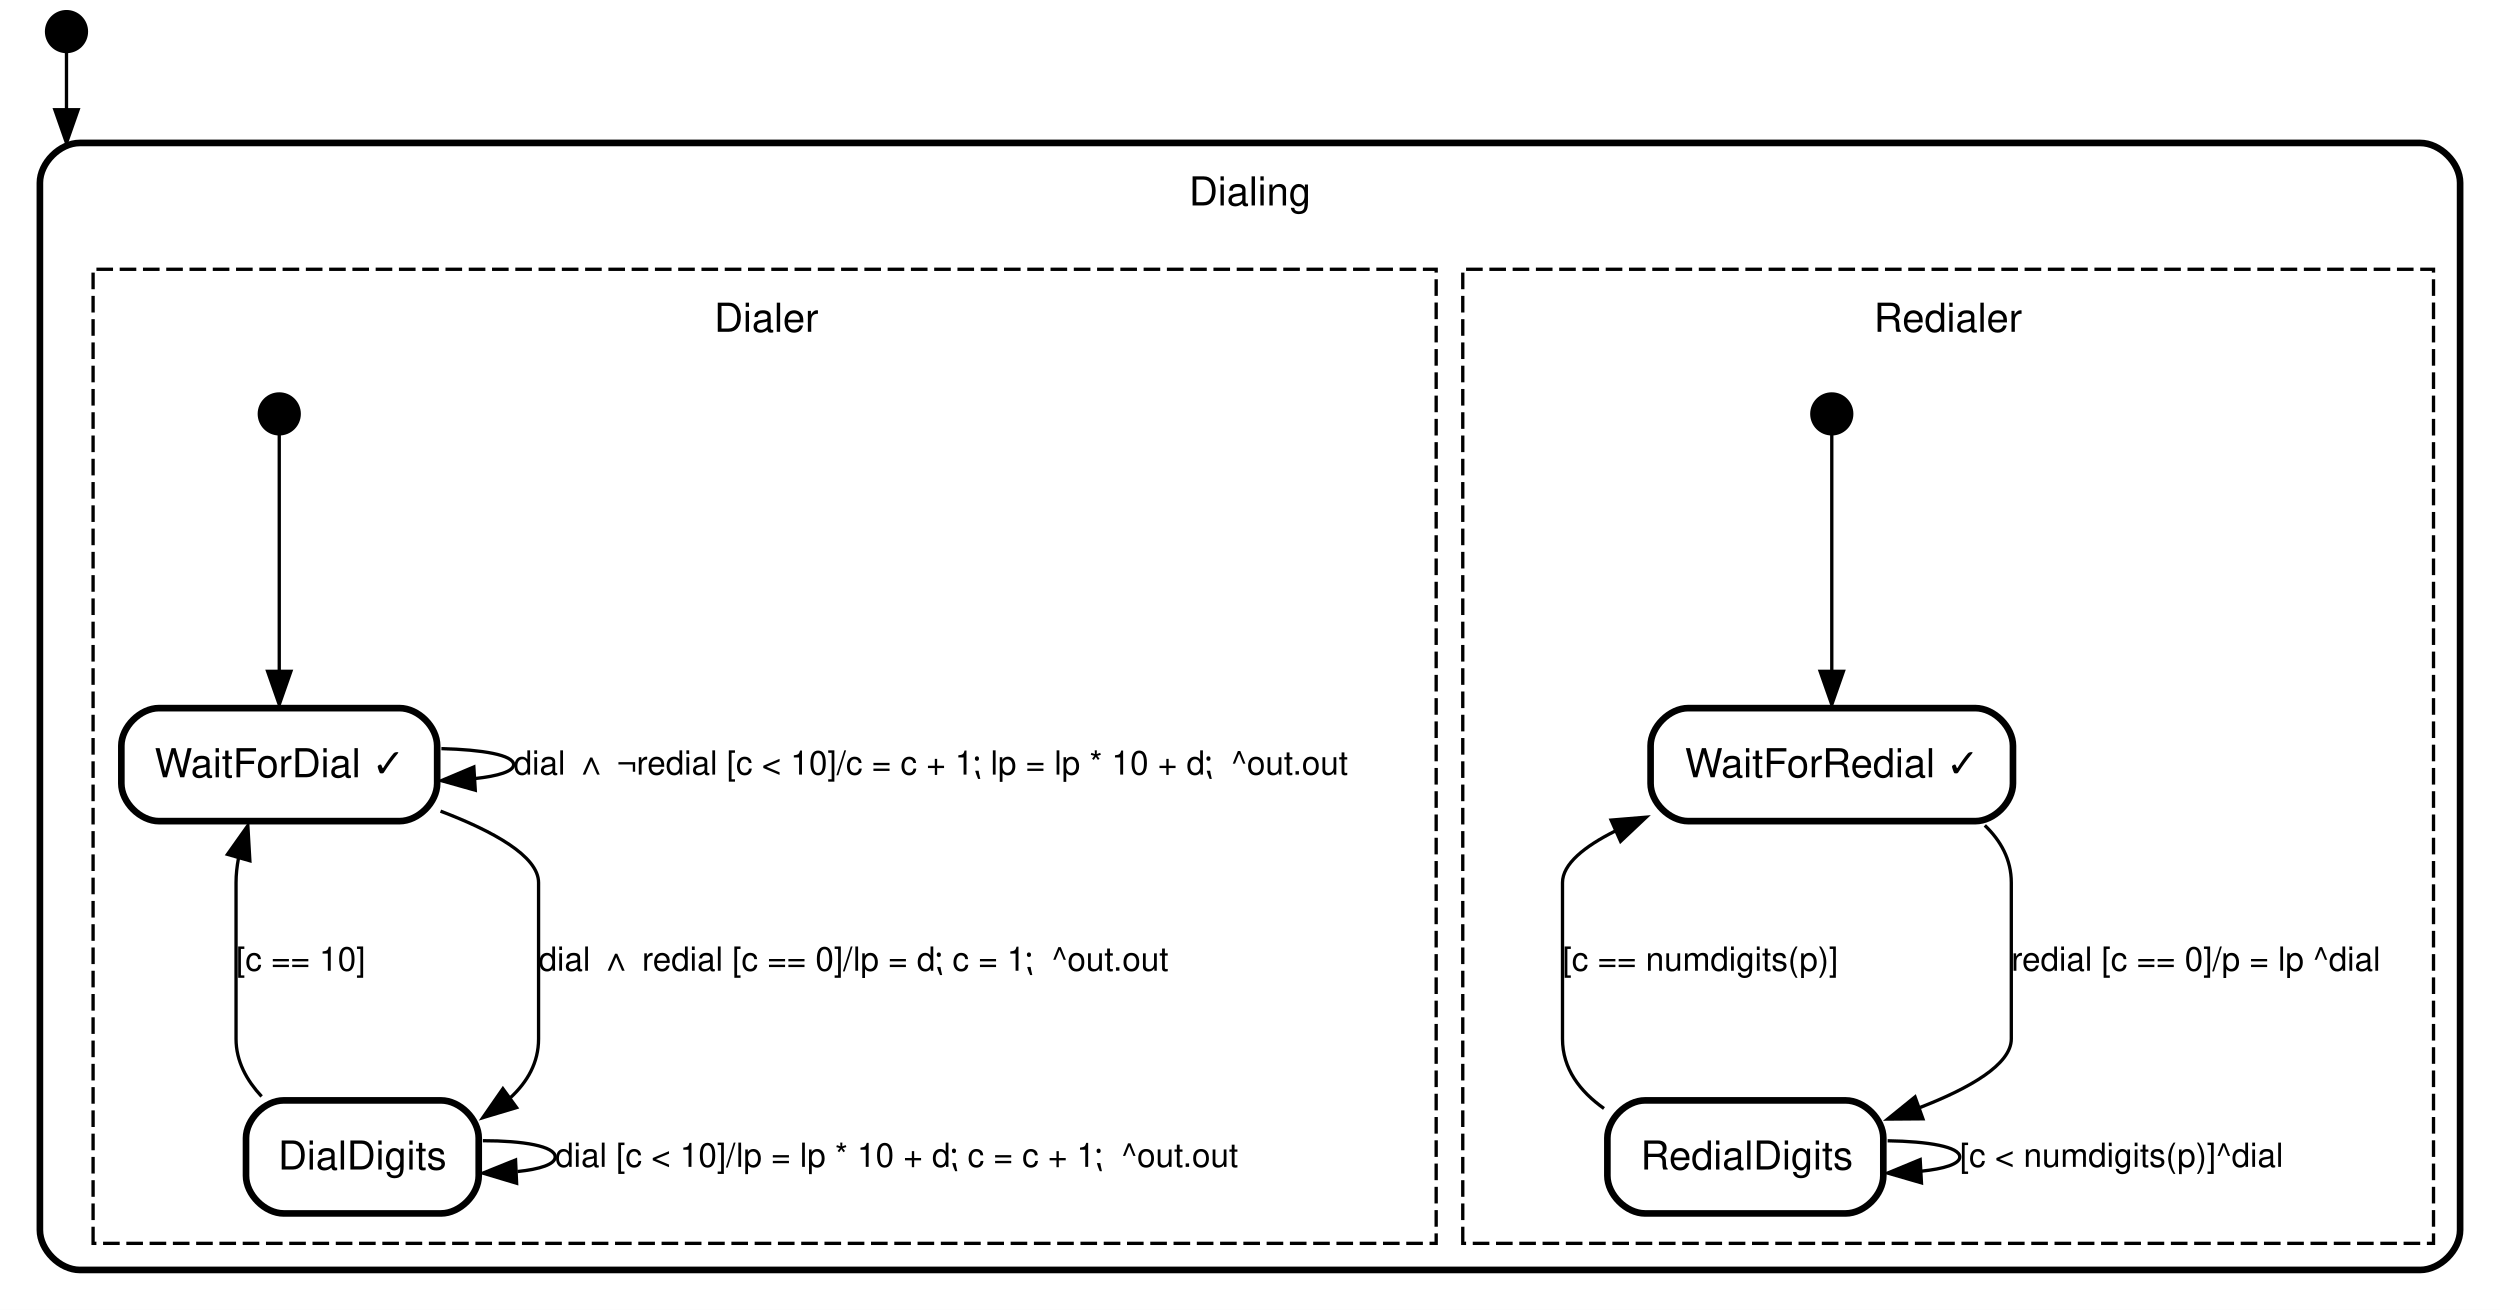
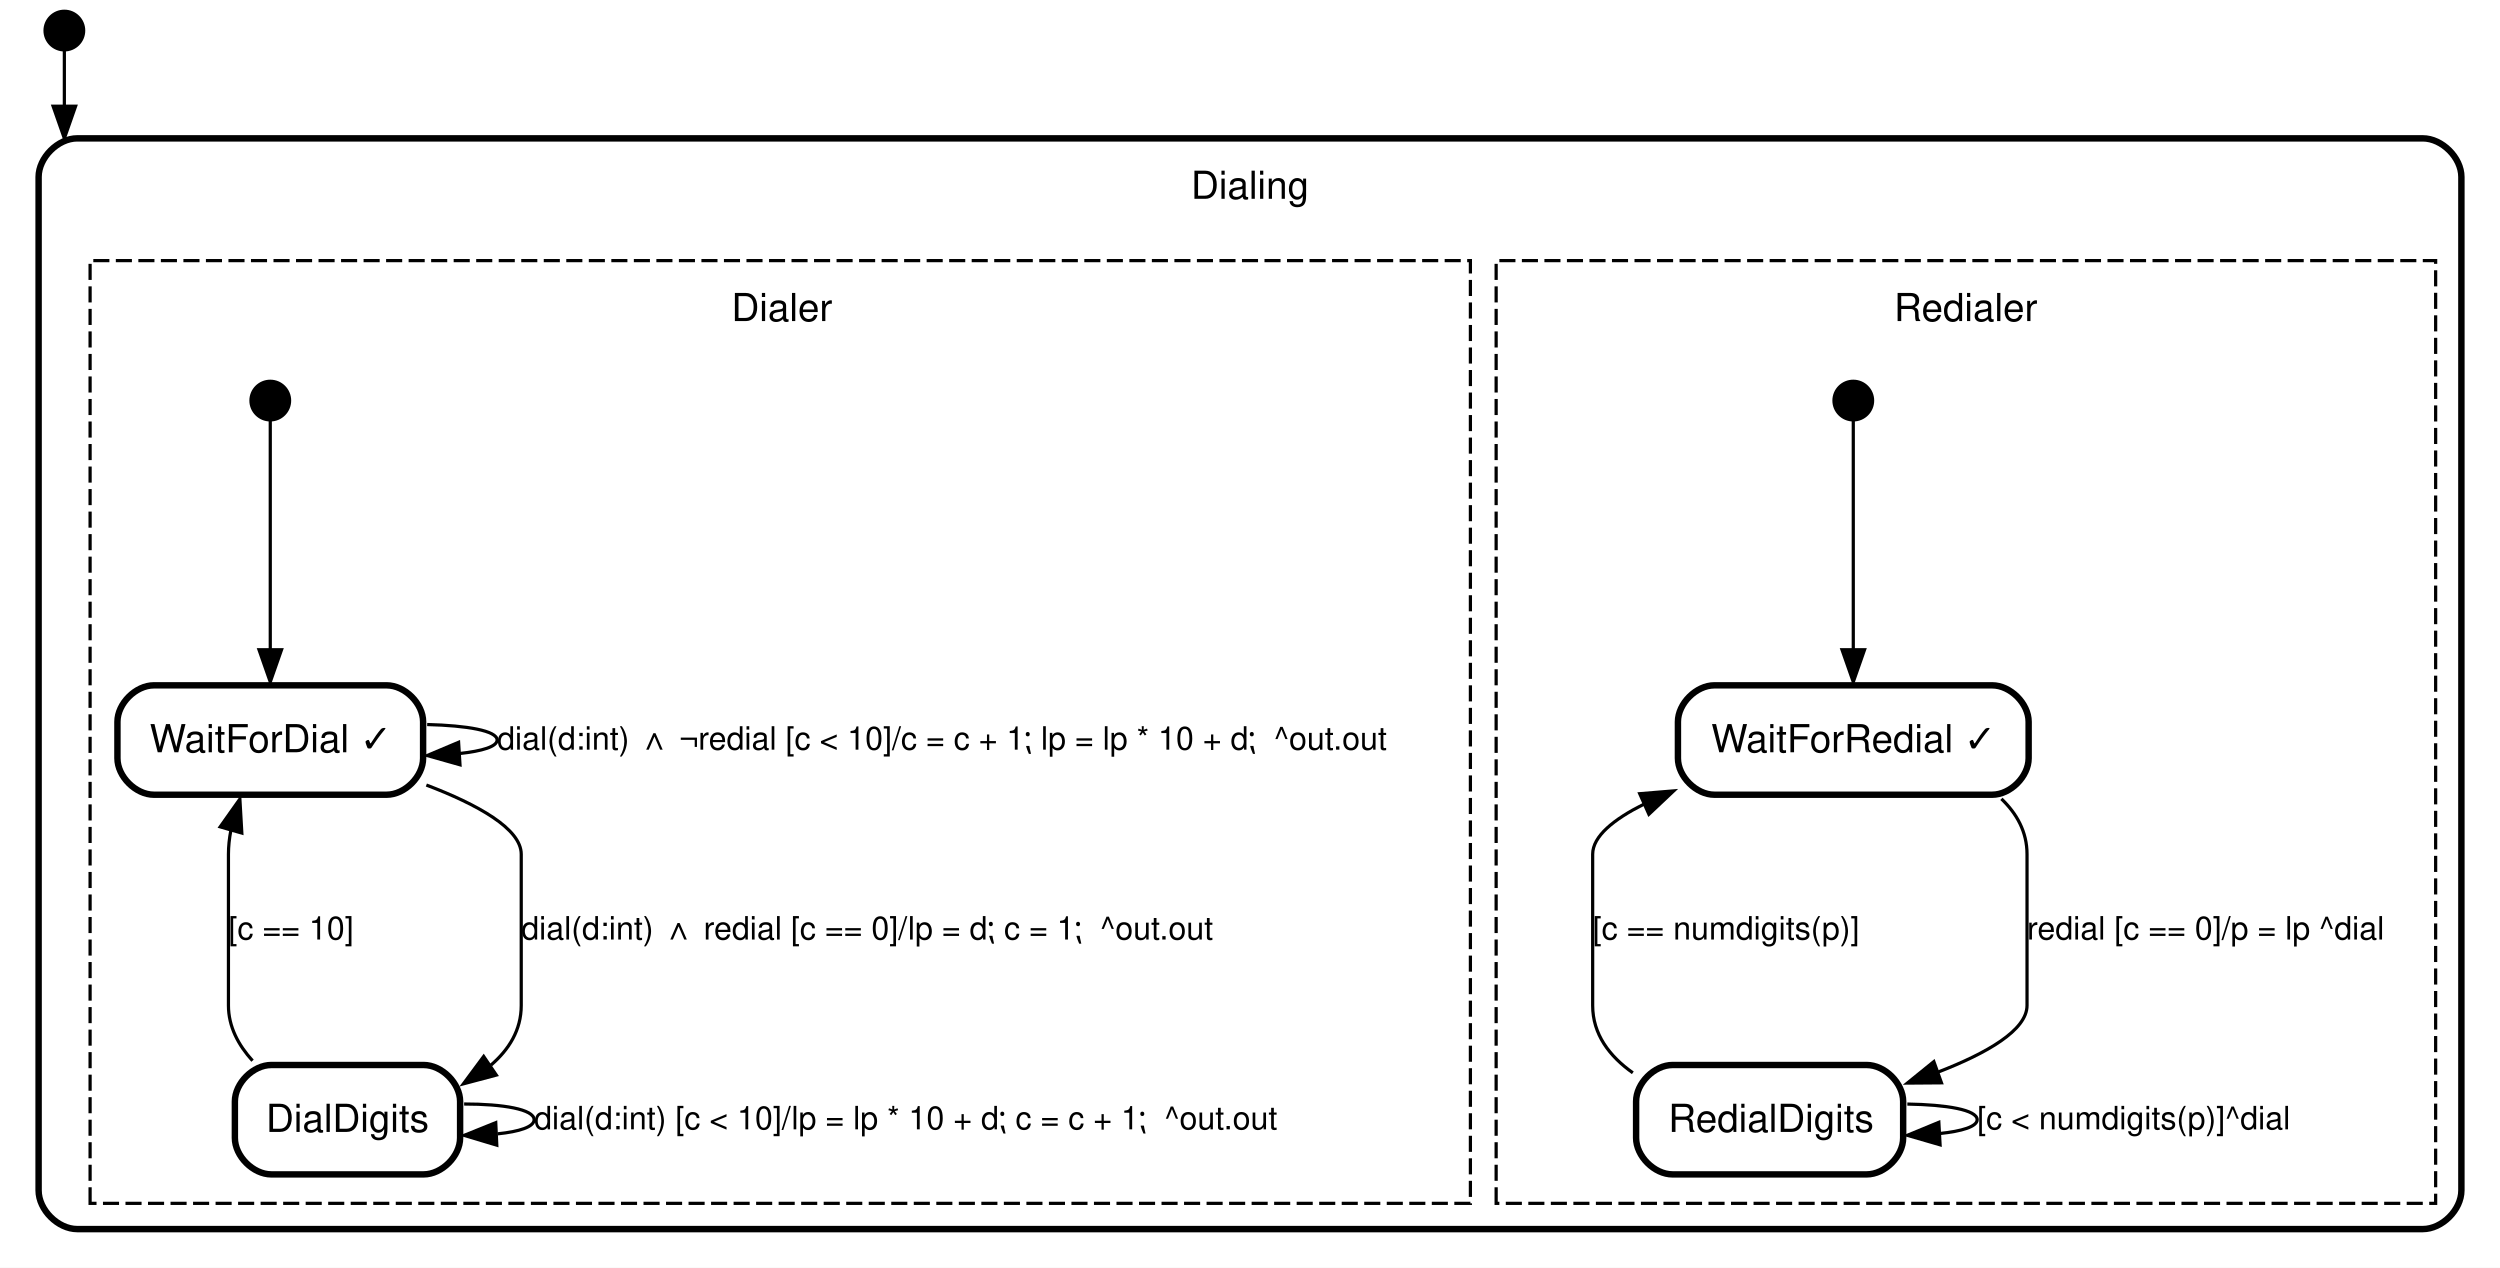
- <svg xmlns="http://www.w3.org/2000/svg" width="752pt" height="394pt" viewBox="0.00 0.00 752.00 394.00">
+ <svg xmlns="http://www.w3.org/2000/svg" width="777pt" height="394pt" viewBox="0.00 0.00 777.00 394.00">
  <g id="graph0" class="graph" transform="scale(1 1) rotate(0) translate(4 390)">
-     <polygon fill="#ffffff" stroke="transparent" points="-4,4 -4,-390 748,-390 748,4 -4,4" />
+     <polygon fill="#ffffff" stroke="transparent" points="-4,4 -4,-390 773,-390 773,4 -4,4" />
    <g id="clust1" class="cluster">
-       <path fill="none" stroke="#000000" stroke-width="2" d="M20,-8C20,-8 724,-8 724,-8 730,-8 736,-14 736,-20 736,-20 736,-335 736,-335 736,-341 730,-347 724,-347 724,-347 20,-347 20,-347 14,-347 8,-341 8,-335 8,-335 8,-20 8,-20 8,-14 14,-8 20,-8" />
-       <text text-anchor="start" x="353.668" y="-328.2" font-family="Helvetica,sans-Serif" font-size="12.00" fill="#000000">Dialing</text>
+       <path fill="none" stroke="#000000" stroke-width="2" d="M20,-8C20,-8 749,-8 749,-8 755,-8 761,-14 761,-20 761,-20 761,-335 761,-335 761,-341 755,-347 749,-347 749,-347 20,-347 20,-347 14,-347 8,-341 8,-335 8,-335 8,-20 8,-20 8,-14 14,-8 20,-8" />
+       <text text-anchor="start" x="366.168" y="-328.2" font-family="Helvetica,sans-Serif" font-size="12.00" fill="#000000">Dialing</text>
    </g>
    <g id="clust2" class="cluster">
-       <polygon fill="none" stroke="#000000" stroke-dasharray="5,2" points="436,-16 436,-309 728,-309 728,-16 436,-16" />
-       <text text-anchor="start" x="559.667" y="-290.2" font-family="Helvetica,sans-Serif" font-size="12.00" fill="#000000">Redialer</text>
+       <polygon fill="none" stroke="#000000" stroke-dasharray="5,2" points="461,-16 461,-309 753,-309 753,-16 461,-16" />
+       <text text-anchor="start" x="584.667" y="-290.2" font-family="Helvetica,sans-Serif" font-size="12.00" fill="#000000">Redialer</text>
    </g>
    <g id="clust3" class="cluster">
-       <polygon fill="none" stroke="#000000" stroke-dasharray="5,2" points="24,-16 24,-309 428,-309 428,-16 24,-16" />
-       <text text-anchor="start" x="210.838" y="-290.2" font-family="Helvetica,sans-Serif" font-size="12.00" fill="#000000">Dialer</text>
+       <polygon fill="none" stroke="#000000" stroke-dasharray="5,2" points="24,-16 24,-309 453,-309 453,-16 24,-16" />
+       <text text-anchor="start" x="223.338" y="-290.2" font-family="Helvetica,sans-Serif" font-size="12.00" fill="#000000">Dialer</text>
    </g>
    <g id="node1" class="node">
      <ellipse fill="#000000" stroke="#000000" stroke-width="2" cx="16" cy="-380.5" rx="5.5" ry="5.5" />
    </g>
    <g id="edge1" class="edge">
      <path fill="none" stroke="#000000" d="M16,-374.953C16,-370.778 16,-364.504 16,-357.033" />
      <polygon fill="#000000" stroke="#000000" points="19.5,-356.997 16,-346.997 12.5,-356.997 19.5,-356.997" />
      <text text-anchor="middle" x="17.39" y="-358" font-family="Helvetica,sans-Serif" font-size="10.00" fill="#000000"> </text>
    </g>
    <g id="node4" class="node">
-       <ellipse fill="#000000" stroke="#000000" stroke-width="2" cx="547" cy="-265.5" rx="5.5" ry="5.5" />
+       <ellipse fill="#000000" stroke="#000000" stroke-width="2" cx="572" cy="-265.5" rx="5.5" ry="5.5" />
    </g>
    <g id="node6" class="node">
-       <polygon fill="transparent" stroke="transparent" stroke-width="2" points="602.5,-178 491.5,-178 491.5,-142 602.5,-142 602.5,-178" />
-       <text text-anchor="start" x="502.834" y="-156.2" font-family="Helvetica,sans-Serif" font-size="12.00" fill="#000000">WaitForRedial ✓</text>
-       <path fill="none" stroke="#000000" stroke-width="2" d="M503.833,-143C503.833,-143 590.167,-143 590.167,-143 595.833,-143 601.5,-148.667 601.5,-154.333 601.5,-154.333 601.5,-165.667 601.5,-165.667 601.5,-171.333 595.833,-177 590.167,-177 590.167,-177 503.833,-177 503.833,-177 498.167,-177 492.5,-171.333 492.5,-165.667 492.5,-165.667 492.5,-154.333 492.5,-154.333 492.5,-148.667 498.167,-143 503.833,-143" />
+       <polygon fill="transparent" stroke="transparent" stroke-width="2" points="627.5,-178 516.5,-178 516.5,-142 627.5,-142 627.5,-178" />
+       <text text-anchor="start" x="527.834" y="-156.2" font-family="Helvetica,sans-Serif" font-size="12.00" fill="#000000">WaitForRedial ✓</text>
+       <path fill="none" stroke="#000000" stroke-width="2" d="M528.833,-143C528.833,-143 615.167,-143 615.167,-143 620.833,-143 626.5,-148.667 626.5,-154.333 626.5,-154.333 626.5,-165.667 626.5,-165.667 626.5,-171.333 620.833,-177 615.167,-177 615.167,-177 528.833,-177 528.833,-177 523.167,-177 517.5,-171.333 517.5,-165.667 517.5,-165.667 517.5,-154.333 517.5,-154.333 517.5,-148.667 523.167,-143 528.833,-143" />
    </g>
    <g id="edge2" class="edge">
-       <path fill="none" stroke="#000000" d="M547,-259.829C547,-255.174 547,-248.41 547,-242.5 547,-242.5 547,-242.5 547,-195.5 547,-193.108 547,-190.625 547,-188.134" />
-       <polygon fill="#000000" stroke="#000000" points="550.5,-188.06 547,-178.06 543.5,-188.06 550.5,-188.06" />
-       <text text-anchor="middle" x="548.389" y="-216" font-family="Helvetica,sans-Serif" font-size="10.00" fill="#000000"> </text>
+       <path fill="none" stroke="#000000" d="M572,-259.829C572,-255.174 572,-248.41 572,-242.5 572,-242.5 572,-242.5 572,-195.5 572,-193.108 572,-190.625 572,-188.134" />
+       <polygon fill="#000000" stroke="#000000" points="575.5,-188.06 572,-178.06 568.5,-188.06 575.5,-188.06" />
+       <text text-anchor="middle" x="573.389" y="-216" font-family="Helvetica,sans-Serif" font-size="10.00" fill="#000000"> </text>
    </g>
    <g id="node5" class="node">
-       <polygon fill="transparent" stroke="transparent" stroke-width="2" points="563.5,-60 478.5,-60 478.5,-24 563.5,-24 563.5,-60" />
-       <text text-anchor="start" x="489.503" y="-38.2" font-family="Helvetica,sans-Serif" font-size="12.00" fill="#000000">RedialDigits</text>
-       <path fill="none" stroke="#000000" stroke-width="2" d="M490.833,-25C490.833,-25 551.167,-25 551.167,-25 556.833,-25 562.5,-30.667 562.5,-36.333 562.5,-36.333 562.5,-47.667 562.5,-47.667 562.5,-53.333 556.833,-59 551.167,-59 551.167,-59 490.833,-59 490.833,-59 485.167,-59 479.5,-53.333 479.5,-47.667 479.5,-47.667 479.5,-36.333 479.5,-36.333 479.5,-30.667 485.167,-25 490.833,-25" />
+       <polygon fill="transparent" stroke="transparent" stroke-width="2" points="588.5,-60 503.5,-60 503.5,-24 588.5,-24 588.5,-60" />
+       <text text-anchor="start" x="514.503" y="-38.2" font-family="Helvetica,sans-Serif" font-size="12.00" fill="#000000">RedialDigits</text>
+       <path fill="none" stroke="#000000" stroke-width="2" d="M515.833,-25C515.833,-25 576.167,-25 576.167,-25 581.833,-25 587.5,-30.667 587.5,-36.333 587.5,-36.333 587.5,-47.667 587.5,-47.667 587.5,-53.333 581.833,-59 576.167,-59 576.167,-59 515.833,-59 515.833,-59 510.167,-59 504.5,-53.333 504.5,-47.667 504.5,-47.667 504.5,-36.333 504.5,-36.333 504.5,-30.667 510.167,-25 515.833,-25" />
    </g>
    <g id="edge3" class="edge">
-       <path fill="none" stroke="#000000" d="M563.799,-46.856C576.052,-46.666 585.5,-45.047 585.5,-42 585.5,-39.858 580.829,-38.421 573.796,-37.691" />
-       <polygon fill="#000000" stroke="#000000" points="573.975,-34.196 563.799,-37.144 573.592,-41.185 573.975,-34.196" />
-       <text text-anchor="start" x="585.5" y="-39" font-family="Helvetica,sans-Serif" font-size="10.00" fill="#000000">[c &lt; numdigits(p)]^dial   </text>
+       <path fill="none" stroke="#000000" d="M588.799,-46.856C601.052,-46.666 610.5,-45.047 610.5,-42 610.5,-39.858 605.829,-38.421 598.796,-37.691" />
+       <polygon fill="#000000" stroke="#000000" points="598.975,-34.196 588.799,-37.144 598.592,-41.185 598.975,-34.196" />
+       <text text-anchor="start" x="610.5" y="-39" font-family="Helvetica,sans-Serif" font-size="10.00" fill="#000000">[c &lt; numdigits(p)]^dial   </text>
    </g>
    <g id="edge4" class="edge">
-       <path fill="none" stroke="#000000" d="M478.48,-56.569C471.238,-61.704 466,-68.522 466,-77.5 466,-124.5 466,-124.5 466,-124.5 466,-130.084 472.539,-135.36 481.9,-140.053" />
-       <polygon fill="#000000" stroke="#000000" points="480.626,-143.317 491.185,-144.191 483.476,-136.924 480.626,-143.317" />
-       <text text-anchor="start" x="466" y="-98" font-family="Helvetica,sans-Serif" font-size="10.00" fill="#000000">[c == numdigits(p)]   </text>
+       <path fill="none" stroke="#000000" d="M503.48,-56.569C496.238,-61.704 491,-68.522 491,-77.5 491,-124.5 491,-124.5 491,-124.5 491,-130.084 497.539,-135.36 506.9,-140.053" />
+       <polygon fill="#000000" stroke="#000000" points="505.626,-143.317 516.185,-144.191 508.476,-136.924 505.626,-143.317" />
+       <text text-anchor="start" x="491" y="-98" font-family="Helvetica,sans-Serif" font-size="10.00" fill="#000000">[c == numdigits(p)]   </text>
    </g>
    <g id="edge5" class="edge">
-       <path fill="none" stroke="#000000" d="M593.032,-141.722C597.833,-137.125 601,-131.456 601,-124.5 601,-124.5 601,-124.5 601,-77.5 601,-69.824 588.54,-62.678 573.455,-56.838" />
-       <polygon fill="#000000" stroke="#000000" points="574.405,-53.461 563.81,-53.379 572.041,-60.05 574.405,-53.461" />
-       <text text-anchor="start" x="601" y="-98" font-family="Helvetica,sans-Serif" font-size="10.00" fill="#000000">redial [c == 0]/p = lp ^dial   </text>
+       <path fill="none" stroke="#000000" d="M618.032,-141.722C622.833,-137.125 626,-131.456 626,-124.5 626,-124.5 626,-124.5 626,-77.5 626,-69.824 613.54,-62.678 598.455,-56.838" />
+       <polygon fill="#000000" stroke="#000000" points="599.405,-53.461 588.81,-53.379 597.041,-60.05 599.405,-53.461" />
+       <text text-anchor="start" x="626" y="-98" font-family="Helvetica,sans-Serif" font-size="10.00" fill="#000000">redial [c == 0]/p = lp ^dial   </text>
    </g>
    <g id="node8" class="node">
      <ellipse fill="#000000" stroke="#000000" stroke-width="2" cx="80" cy="-265.5" rx="5.5" ry="5.5" />
    </g>
    <g id="node10" class="node">
      <polygon fill="transparent" stroke="transparent" stroke-width="2" points="128.5,-178 31.5,-178 31.5,-142 128.5,-142 128.5,-178" />
      <text text-anchor="start" x="42.505" y="-156.2" font-family="Helvetica,sans-Serif" font-size="12.00" fill="#000000">WaitForDial ✓</text>
      <path fill="none" stroke="#000000" stroke-width="2" d="M43.833,-143C43.833,-143 116.167,-143 116.167,-143 121.833,-143 127.5,-148.667 127.5,-154.333 127.5,-154.333 127.5,-165.667 127.5,-165.667 127.5,-171.333 121.833,-177 116.167,-177 116.167,-177 43.833,-177 43.833,-177 38.167,-177 32.5,-171.333 32.5,-165.667 32.5,-165.667 32.5,-154.333 32.5,-154.333 32.5,-148.667 38.167,-143 43.833,-143" />
    </g>
    <g id="edge6" class="edge">
      <path fill="none" stroke="#000000" d="M80,-259.829C80,-255.174 80,-248.41 80,-242.5 80,-242.5 80,-242.5 80,-195.5 80,-193.108 80,-190.625 80,-188.134" />
      <polygon fill="#000000" stroke="#000000" points="83.5,-188.06 80,-178.06 76.5,-188.06 83.5,-188.06" />
      <text text-anchor="middle" x="81.389" y="-216" font-family="Helvetica,sans-Serif" font-size="10.00" fill="#000000"> </text>
    </g>
    <g id="node9" class="node">
-       <polygon fill="transparent" stroke="transparent" stroke-width="2" points="141,-60 69,-60 69,-24 141,-24 141,-60" />
-       <text text-anchor="start" x="79.673" y="-38.2" font-family="Helvetica,sans-Serif" font-size="12.00" fill="#000000">DialDigits</text>
-       <path fill="none" stroke="#000000" stroke-width="2" d="M81.333,-25C81.333,-25 128.667,-25 128.667,-25 134.333,-25 140,-30.667 140,-36.333 140,-36.333 140,-47.667 140,-47.667 140,-53.333 134.333,-59 128.667,-59 128.667,-59 81.333,-59 81.333,-59 75.667,-59 70,-53.333 70,-47.667 70,-47.667 70,-36.333 70,-36.333 70,-30.667 75.667,-25 81.333,-25" />
+       <polygon fill="transparent" stroke="transparent" stroke-width="2" points="140,-60 68,-60 68,-24 140,-24 140,-60" />
+       <text text-anchor="start" x="78.673" y="-38.2" font-family="Helvetica,sans-Serif" font-size="12.00" fill="#000000">DialDigits</text>
+       <path fill="none" stroke="#000000" stroke-width="2" d="M80.333,-25C80.333,-25 127.667,-25 127.667,-25 133.333,-25 139,-30.667 139,-36.333 139,-36.333 139,-47.667 139,-47.667 139,-53.333 133.333,-59 127.667,-59 127.667,-59 80.333,-59 80.333,-59 74.667,-59 69,-53.333 69,-47.667 69,-47.667 69,-36.333 69,-36.333 69,-30.667 74.667,-25 80.333,-25" />
    </g>
    <g id="edge7" class="edge">
-       <path fill="none" stroke="#000000" d="M141.25,-46.875C153.333,-46.875 163,-45.25 163,-42 163,-39.766 158.431,-38.299 151.649,-37.601" />
-       <polygon fill="#000000" stroke="#000000" points="151.4,-34.086 141.25,-37.125 151.079,-41.079 151.4,-34.086" />
-       <text text-anchor="start" x="163" y="-39" font-family="Helvetica,sans-Serif" font-size="10.00" fill="#000000">dial [c &lt; 10]/lp = lp * 10 + d⁏ c = c + 1⁏  ^out.out   </text>
+       <path fill="none" stroke="#000000" d="M140.25,-46.875C152.333,-46.875 162,-45.25 162,-42 162,-39.766 157.431,-38.299 150.649,-37.601" />
+       <polygon fill="#000000" stroke="#000000" points="150.4,-34.086 140.25,-37.125 150.079,-41.079 150.4,-34.086" />
+       <text text-anchor="start" x="162" y="-39" font-family="Helvetica,sans-Serif" font-size="10.00" fill="#000000">dial(d:int) [c &lt; 10]/lp = lp * 10 + d⁏ c = c + 1⁏  ^out.out   </text>
    </g>
    <g id="edge8" class="edge">
-       <path fill="none" stroke="#000000" d="M74.69,-60.186C70.175,-65.034 67,-70.819 67,-77.5 67,-124.5 67,-124.5 67,-124.5 67,-126.937 67.273,-129.413 67.741,-131.867" />
+       <path fill="none" stroke="#000000" d="M74.487,-60.327C70.092,-65.167 67,-70.912 67,-77.5 67,-124.5 67,-124.5 67,-124.5 67,-126.937 67.273,-129.413 67.741,-131.867" />
      <polygon fill="#000000" stroke="#000000" points="64.43,-133.016 70.552,-141.663 71.158,-131.085 64.43,-133.016" />
      <text text-anchor="start" x="67" y="-98" font-family="Helvetica,sans-Serif" font-size="10.00" fill="#000000">[c == 10]   </text>
    </g>
    <g id="edge10" class="edge">
-       <path fill="none" stroke="#000000" d="M128.512,-146.011C144.374,-139.968 158,-132.46 158,-124.5 158,-124.5 158,-124.5 158,-77.5 158,-70.357 154.636,-64.559 149.602,-59.883" />
-       <polygon fill="#000000" stroke="#000000" points="151.38,-56.849 141.231,-53.809 147.268,-62.514 151.38,-56.849" />
-       <text text-anchor="start" x="158" y="-98" font-family="Helvetica,sans-Serif" font-size="10.00" fill="#000000">dial ∧ redial [c == 0]/lp = d⁏ c = 1⁏  ^out.out   </text>
+       <path fill="none" stroke="#000000" d="M128.512,-146.011C144.374,-139.968 158,-132.46 158,-124.5 158,-124.5 158,-124.5 158,-77.5 158,-69.864 154.183,-63.779 148.578,-58.96" />
+       <polygon fill="#000000" stroke="#000000" points="150.258,-55.869 140.019,-53.146 146.325,-61.66 150.258,-55.869" />
+       <text text-anchor="start" x="158" y="-98" font-family="Helvetica,sans-Serif" font-size="10.00" fill="#000000">dial(d:int) ∧ redial [c == 0]/lp = d⁏ c = 1⁏  ^out.out   </text>
    </g>
    <g id="edge9" class="edge">
      <path fill="none" stroke="#000000" d="M128.765,-164.817C141.18,-164.5 150.5,-162.894 150.5,-160 150.5,-157.965 145.892,-156.567 138.841,-155.806" />
      <polygon fill="#000000" stroke="#000000" points="138.962,-152.307 128.765,-155.183 138.53,-159.294 138.962,-152.307" />
-       <text text-anchor="start" x="150.5" y="-157" font-family="Helvetica,sans-Serif" font-size="10.00" fill="#000000">dial ∧ ¬redial [c &lt; 10]/c = c + 1⁏ lp = lp * 10 + d⁏  ^out.out   </text>
+       <text text-anchor="start" x="150.5" y="-157" font-family="Helvetica,sans-Serif" font-size="10.00" fill="#000000">dial(d:int) ∧ ¬redial [c &lt; 10]/c = c + 1⁏ lp = lp * 10 + d⁏  ^out.out   </text>
    </g>
  </g>
</svg>
